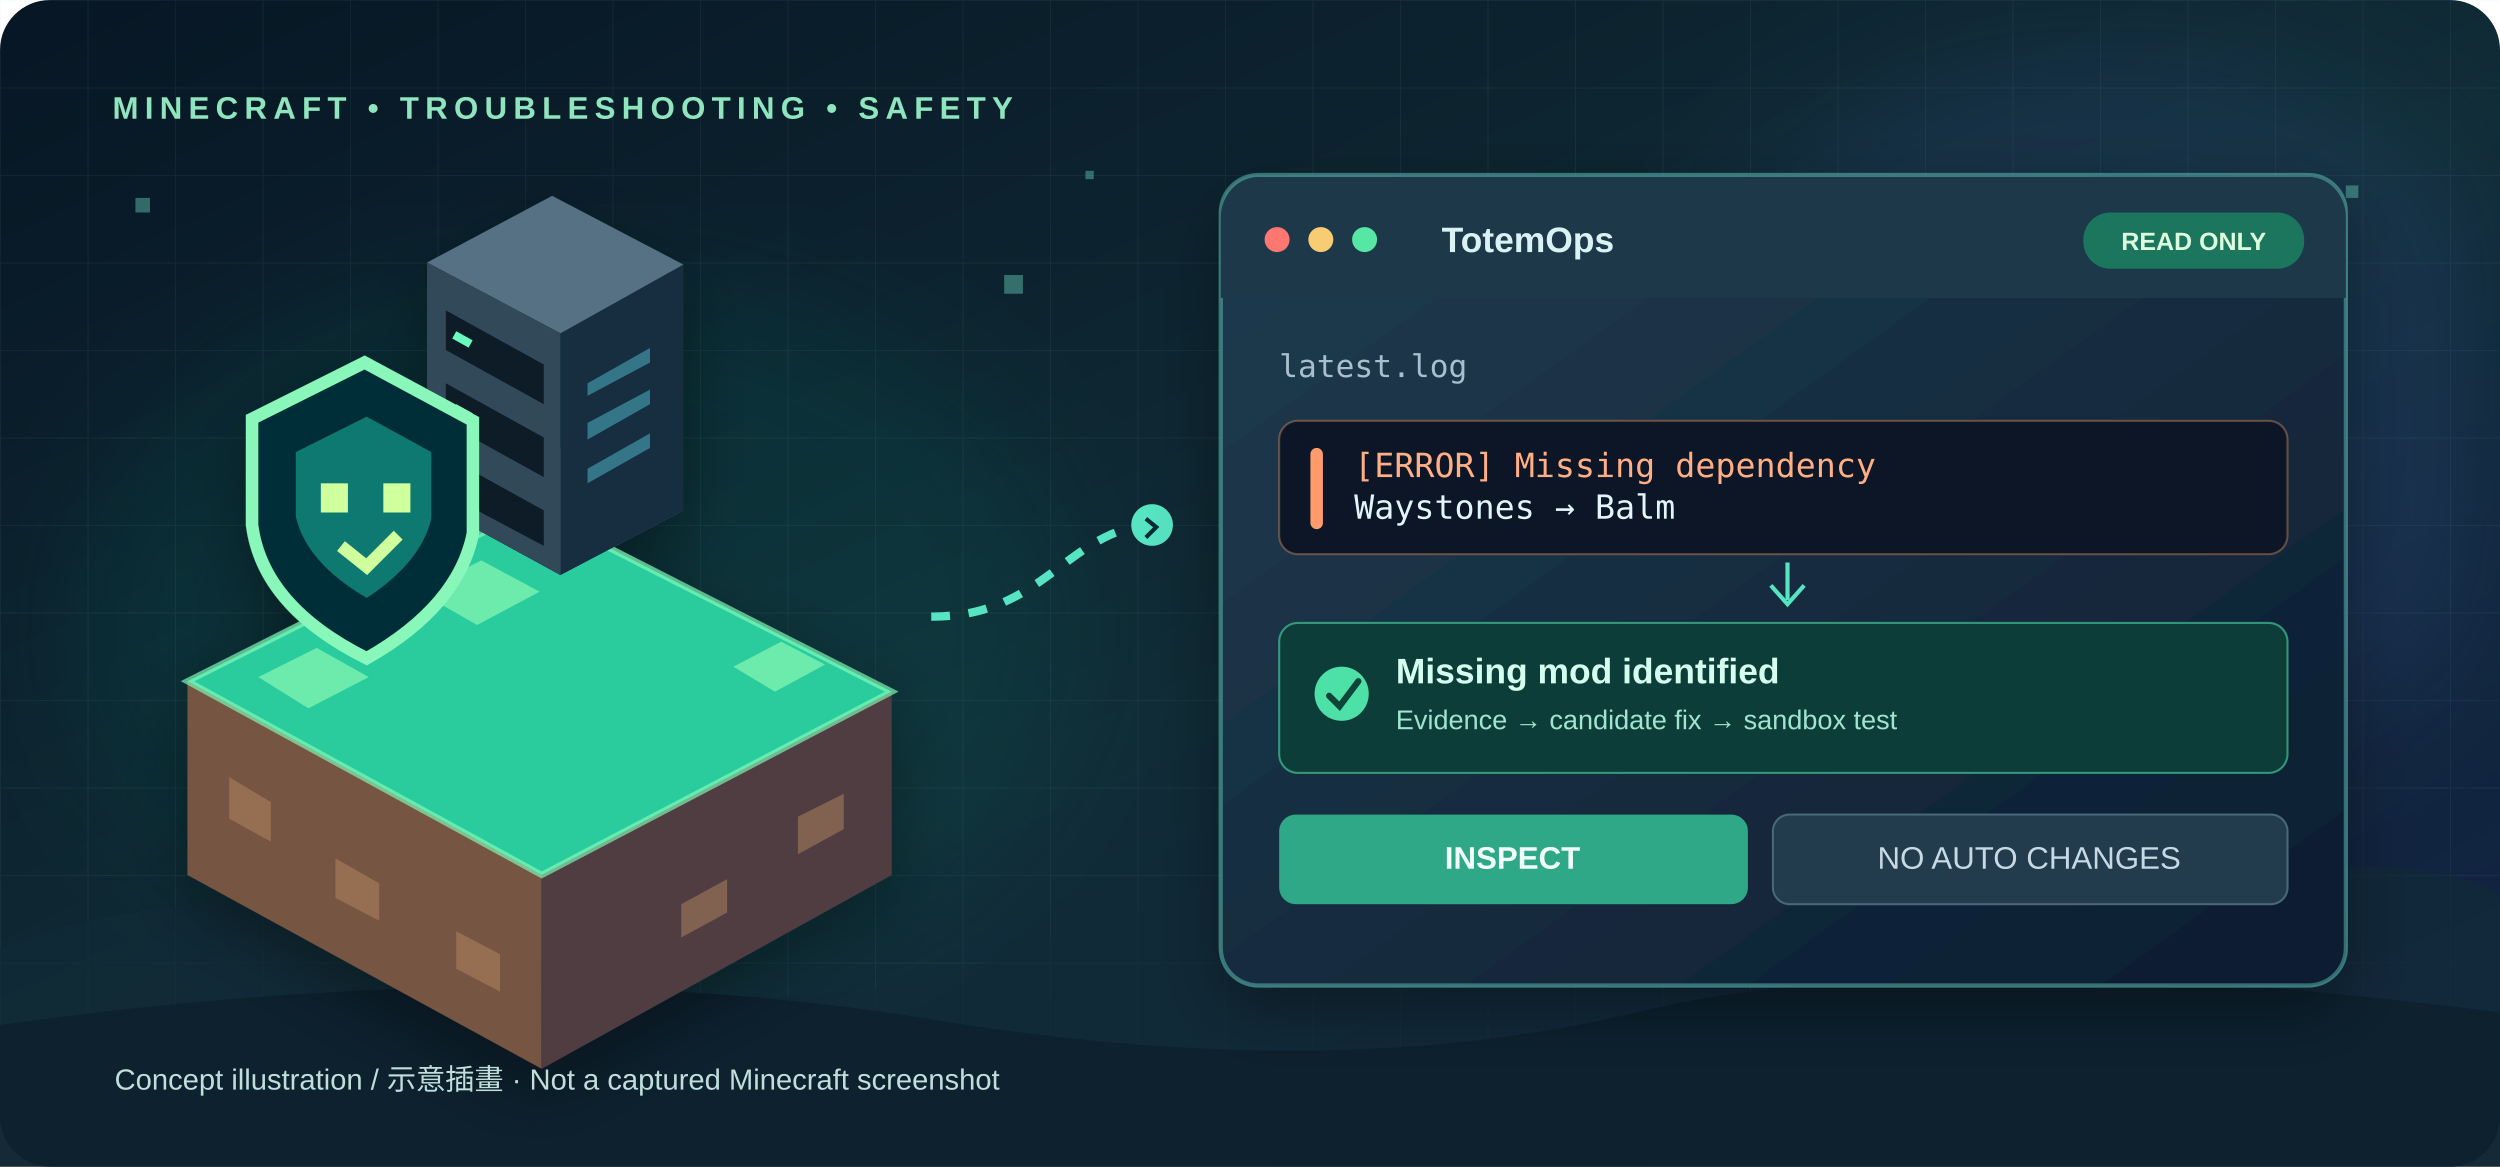
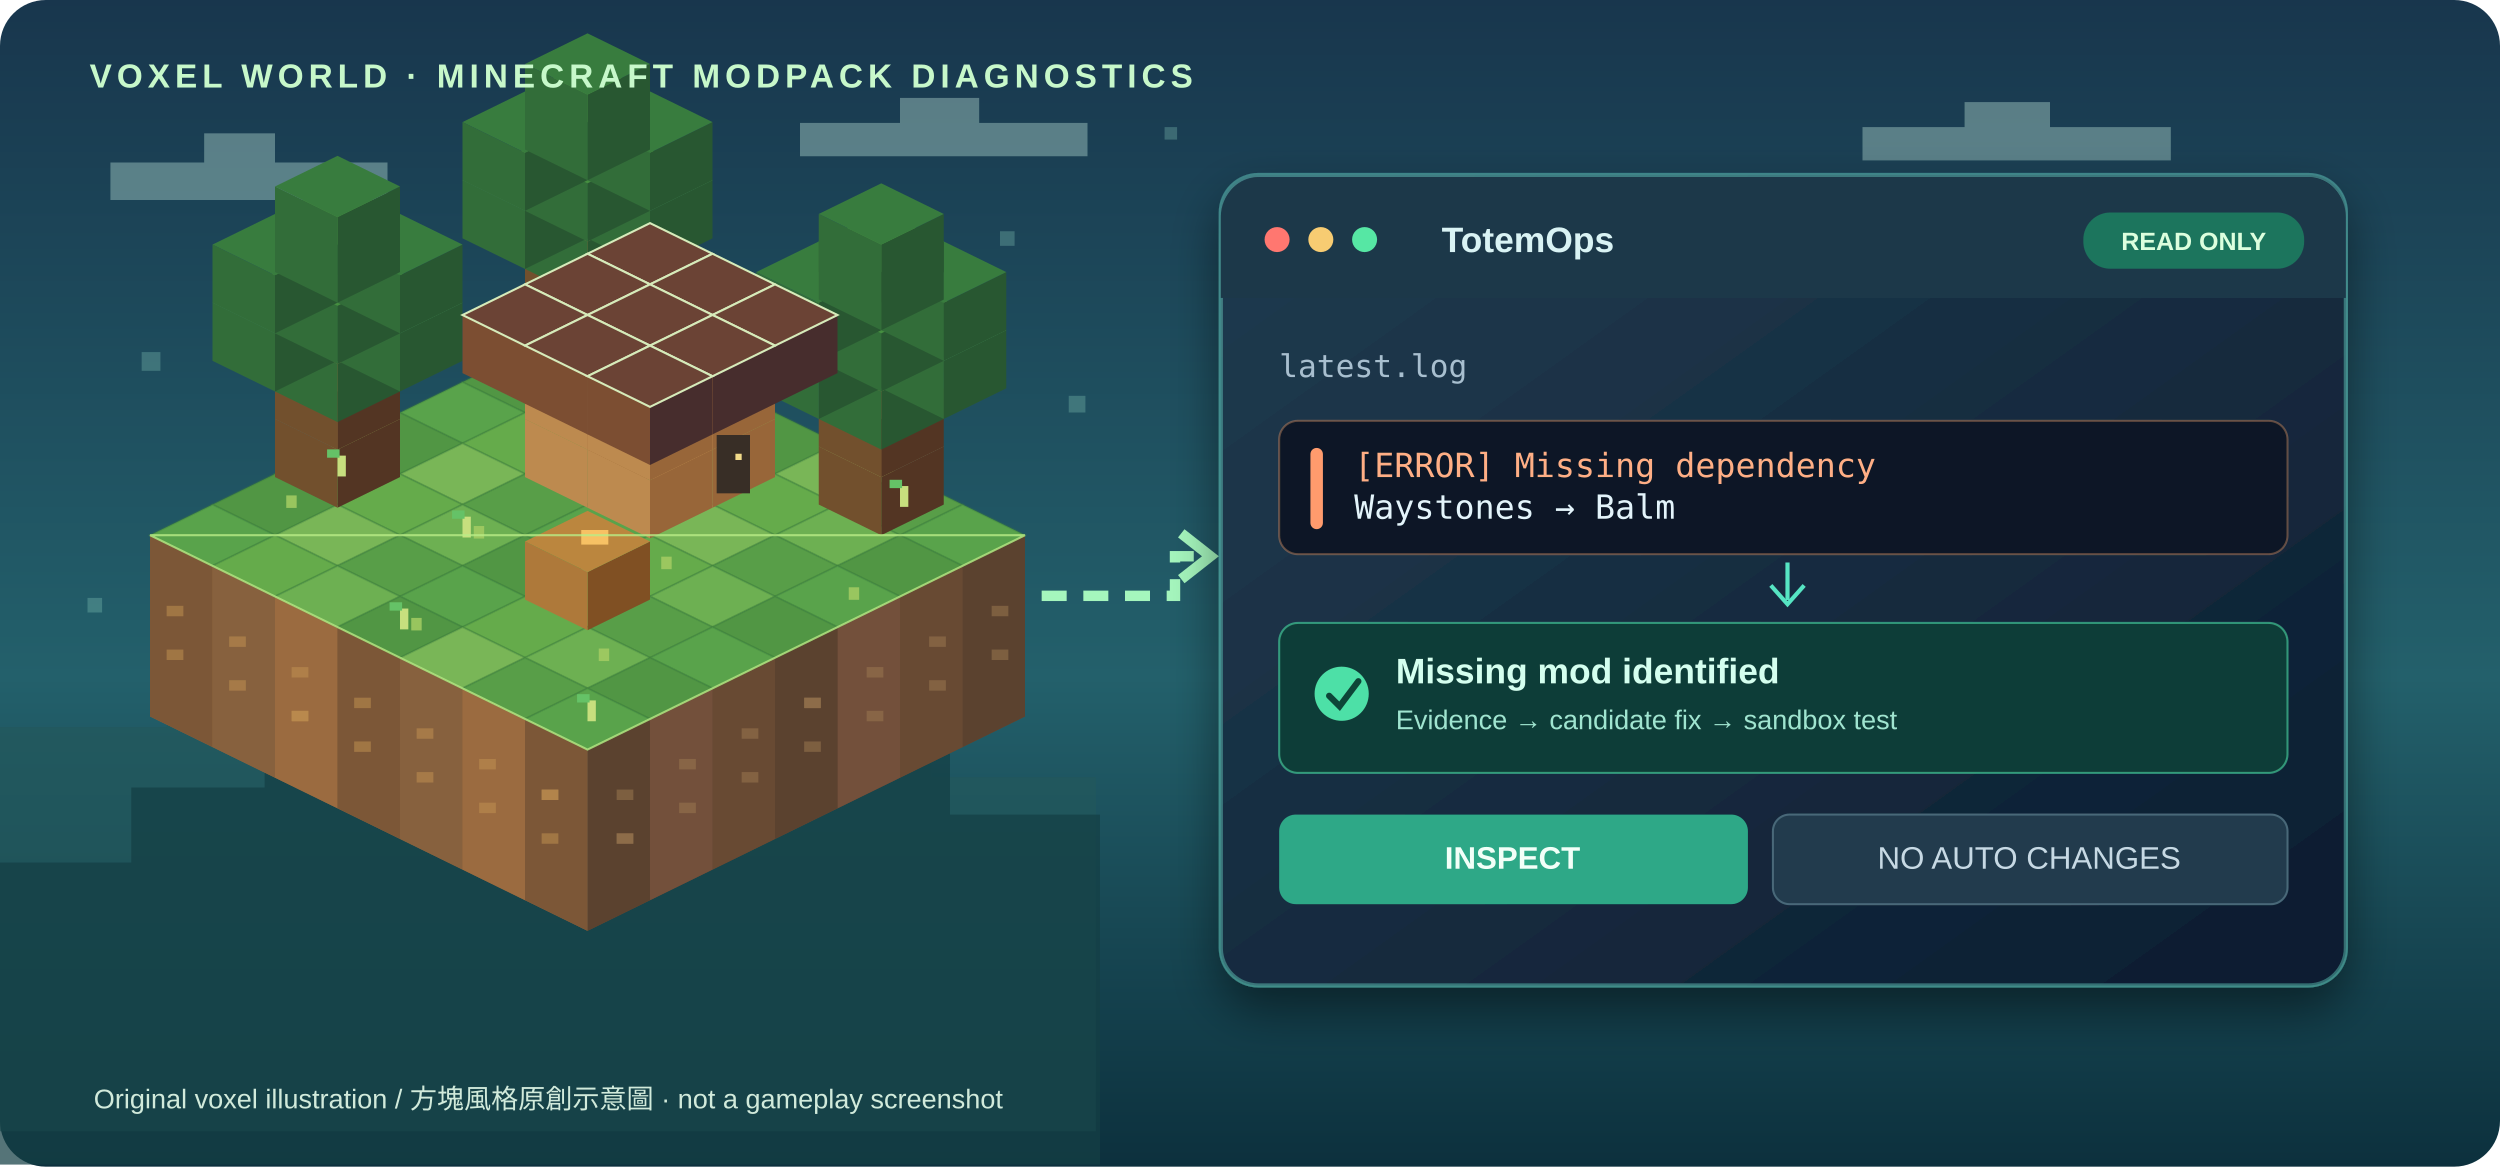
<svg xmlns="http://www.w3.org/2000/svg" viewBox="0 0 1200 560" role="img" aria-labelledby="title desc">
  <defs>
-     <linearGradient id="bg" x1="0" x2="1" y1="0" y2="1">
-       <stop stop-color="#071624" />
-       <stop offset=".54" stop-color="#102c36" />
-       <stop offset="1" stop-color="#122044" />
-     </linearGradient>
-     <linearGradient id="grass" x1="0" x2="1">
-       <stop stop-color="#5bed97" />
-       <stop offset="1" stop-color="#19bfa5" />
-     </linearGradient>
-     <linearGradient id="dirt" x1="0" x2="1">
-       <stop stop-color="#905940" />
-       <stop offset="1" stop-color="#52354e" />
+     <linearGradient id="sky" x1="0" y1="0" x2="0" y2="1">
+       <stop stop-color="#18364d" />
+       <stop offset=".58" stop-color="#23606b" />
+       <stop offset="1" stop-color="#0c303d" />
    </linearGradient>
    <linearGradient id="glass" x1="0" x2="1" y1="0" y2="1">
      <stop stop-color="#213c50" />
      <stop offset="1" stop-color="#0b1c30" />
    </linearGradient>
-     <pattern id="grid" width="42" height="42" patternUnits="userSpaceOnUse">
-       <path d="M42 0H0V42" stroke="#9ad5d6" stroke-opacity=".065" fill="none" />
-     </pattern>
-     <filter id="blur">
-       <feGaussianBlur stdDeviation="30" />
-     </filter>
    <filter id="shadow">
-       <feDropShadow dx="0" dy="12" stdDeviation="16" flood-color="#000" flood-opacity=".36" />
+       <feDropShadow dx="0" dy="11" stdDeviation="12" flood-color="#000" flood-opacity=".48" />
    </filter>
  </defs>
-   <rect width="1200" height="560" rx="24" fill="url(#bg)" />
-   <rect width="1200" height="560" fill="url(#grid)" />
-   <ellipse cx="275" cy="302" rx="240" ry="170" fill="#00d7a0" opacity=".075" filter="url(#blur)" />
-   <ellipse cx="1010" cy="195" rx="210" ry="180" fill="#6288ff" opacity=".095" filter="url(#blur)" />
-   <path d="M0 455q120-44 250 2t258-8 217 0 248 0 227-20v131H0z" fill="#122a37" opacity=".68" />
-   <path d="M0 492q250-35 445-3t340-3 415 0v74H0z" fill="#0c202d" opacity=".88" />
-   <g fill="#70e1c7" opacity=".4">
-     <rect x="65" y="95" width="7" height="7" />
-     <rect x="482" y="132" width="9" height="9" />
-     <rect x="521" y="82" width="4" height="4" />
-     <rect x="1126" y="89" width="6" height="6" />
-     <rect x="1060" y="466" width="6" height="6" />
+   <rect width="1200" height="560" rx="22" fill="url(#sky)" />
+   <path d="M0 349H80v-24h36v-34h32v-17h48v-32h37v40h38v29h60v-15h37v48h48v-19h31v48h79v170H0Z" fill="#22575a" opacity=".64" />
+   <path d="M0 414h63v-36h64v-21h61v37h79v-49h66v31h54v-24h69v39h72v168H0Z" fill="#143e44" opacity=".72" />
+   <g fill="#c9f2e2" opacity=".36">
+     <path d="M53 78h45v-14h34v14h54v18H53z" />
+     <path d="M384 59h48V47h38v12h52v16H384z" />
+     <path d="M894 61h49V49h41v12h58v16H894z" />
  </g>
-   <g filter="url(#shadow)">
-     <path d="M90 327l165-83 173 88-168 88z" fill="#2bcc9e" />
-     <path d="M90 327l170 93v93L90 420z" fill="#765443" />
-     <path d="M260 420l168-88v88l-168 93z" fill="#503d43" />
-     <path d="M90 327l165-83 173 88-168 88z" stroke="#85ffbc" stroke-opacity=".65" stroke-width="3" fill="none" />
-     <g opacity=".46" fill="#bb8d62">
-       <path d="M110 373l20 12v19l-20-11z" />
-       <path d="M161 412l21 12v18l-21-11z" />
-       <path d="M219 447l21 11v18l-21-11z" />
-       <path d="M327 434l22-12v16l-22 12z" />
-       <path d="M383 392l22-11v17l-22 12z" />
-     </g>
-     <path d="M124 325l28-14 25 14-29 15zM201 284l30-15 28 15-30 16zM352 320l23-12 21 11-24 13z" fill="#98ffb8" opacity=".6" />
-     <path d="M205 241l57-30 66 34-59 31z" fill="#425468" />
-     <path d="M205 241l64 35v-116l-64-34z" fill="#213c4c" />
-     <path d="M269 276l59-31V127l-59 33z" fill="#132d41" />
-     <path d="M205 126l60-32 63 33-59 33z" fill="#577184" />
-     <path d="M205 241l64 35V160l-64-34z" fill="#31485a" />
-     <g>
-       <path d="M214 149l47 26v19l-47-26zM214 184l47 26v19l-47-26zM214 219l47 26v17l-47-25z" fill="#081c28" />
-       <rect x="219" y="159" width="9" height="4" transform="rotate(29 219 159)" fill="#6afabd" />
-       <rect x="219" y="194" width="9" height="4" transform="rotate(29 219 194)" fill="#6afabd" />
-       <rect x="219" y="227" width="9" height="4" transform="rotate(29 219 227)" fill="#ffbf68" />
-       <path d="M282 184l30-17v7l-30 16zM282 203l30-16v7l-30 17zM282 225l30-17v7l-30 17z" fill="#58bcd0" opacity=".5" />
-     </g>
-     <path d="M121 201l54-27 52 28v54q-7 35-51 60-50-25-55-64z" fill="#052d38" stroke="#8af7ba" stroke-width="6" />
-     <path d="M142 217l34-17 31 17v32q-5 21-31 38-29-17-34-39z" fill="#0f796f" />
-     <path d="M154 232h13v14h-13zM184 232h13v14h-13z" fill="#d0ff9d" />
-     <path d="M166 264l10 8 13-13" stroke="#d0ff9d" stroke-width="6" fill="none" stroke-linecap="square" />
+   <rect x="396" y="113" width="54" height="54" fill="#f9d99b" opacity=".66" />
+   <rect x="405" y="122" width="36" height="36" fill="#ffe9b1" opacity=".85" />
+   <g fill="#96dcc9" opacity=".27">
+     <rect x="68" y="169" width="9" height="9" />
+     <rect x="480" y="111" width="7" height="7" />
+     <rect x="42" y="287" width="7" height="7" />
+     <rect x="559" y="61" width="6" height="6" />
+     <rect x="513" y="190" width="8" height="8" />
  </g>
-   <path d="M447 296c57 0 65-45 113-45" fill="none" stroke="#56e4c3" stroke-width="4" stroke-dasharray="9 9" />
-   <circle cx="553" cy="252" r="10" fill="#56e4c3" />
-   <path d="M550 249l5 4-5 5" fill="none" stroke="#082b35" stroke-width="2" />
+   <polygon points="492.0,256.9 282.0,359.8 282.0,446.8 492.0,343.9" fill="#604732" />
+   <polygon points="72.0,256.9 282.0,359.8 282.0,446.8 72.0,343.9" fill="#88613b" />
+   <polygon points="492.0,256.9 462.0,271.6 462.0,358.6 492.0,343.9" fill="#5b422f" />
+   <polygon points="72.0,256.9 102.0,271.6 102.0,358.6 72.0,343.9" fill="#7c5737" />
+   <polygon points="462.0,271.6 432.0,286.3 432.0,373.3 462.0,358.6" fill="#684a33" />
+   <polygon points="102.0,271.6 132.0,286.3 132.0,373.3 102.0,358.6" fill="#87613e" />
+   <polygon points="432.0,286.3 402.0,301.0 402.0,388.0 432.0,373.3" fill="#73503b" />
+   <polygon points="132.0,286.3 162.0,301.0 162.0,388.0 132.0,373.3" fill="#9b6b40" />
+   <polygon points="402.0,301.0 372.0,315.7 372.0,402.7 402.0,388.0" fill="#5b422f" />
+   <polygon points="162.0,301.0 192.0,315.7 192.0,402.7 162.0,388.0" fill="#7c5737" />
+   <polygon points="372.0,315.7 342.0,330.4 342.0,417.4 372.0,402.7" fill="#684a33" />
+   <polygon points="192.0,315.7 222.0,330.4 222.0,417.4 192.0,402.7" fill="#87613e" />
+   <polygon points="342.0,330.4 312.0,345.1 312.0,432.1 342.0,417.4" fill="#73503b" />
+   <polygon points="222.0,330.4 252.0,345.1 252.0,432.1 222.0,417.4" fill="#9b6b40" />
+   <polygon points="312.0,345.1 282.0,359.8 282.0,446.8 312.0,432.1" fill="#5b422f" />
+   <polygon points="252.0,345.1 282.0,359.8 282.0,446.8 252.0,432.1" fill="#7c5737" />
+   <rect x="386.0" y="334.9" width="8.0" height="5.0" fill="#9c7951" opacity=".52" />
+   <rect x="296.0" y="400.0" width="8.0" height="5.0" fill="#9c7951" opacity=".52" />
+   <rect x="326.0" y="364.3" width="8.0" height="5.0" fill="#9c7951" opacity=".52" />
+   <rect x="446.0" y="326.5" width="8.0" height="5.0" fill="#9c7951" opacity=".52" />
+   <rect x="476.0" y="290.8" width="8.0" height="5.0" fill="#9c7951" opacity=".52" />
+   <rect x="386.0" y="355.9" width="8.0" height="5.0" fill="#9c7951" opacity=".52" />
+   <rect x="416.0" y="320.2" width="8.0" height="5.0" fill="#9c7951" opacity=".52" />
+   <rect x="326.0" y="385.3" width="8.0" height="5.0" fill="#9c7951" opacity=".52" />
+   <rect x="356.0" y="349.6" width="8.0" height="5.0" fill="#9c7951" opacity=".52" />
+   <rect x="476.0" y="311.8" width="8.0" height="5.0" fill="#9c7951" opacity=".52" />
+   <rect x="296.0" y="379.0" width="8.0" height="5.0" fill="#9c7951" opacity=".52" />
+   <rect x="416.0" y="341.2" width="8.0" height="5.0" fill="#9c7951" opacity=".52" />
+   <rect x="446.0" y="305.5" width="8.0" height="5.0" fill="#9c7951" opacity=".52" />
+   <rect x="356.0" y="370.6" width="8.0" height="5.0" fill="#9c7951" opacity=".52" />
+   <rect x="386.0" y="334.9" width="8.0" height="5.0" fill="#9c7951" opacity=".52" />
+   <rect x="296.0" y="400.0" width="8.0" height="5.0" fill="#9c7951" opacity=".52" />
+   <rect x="260.0" y="379.0" width="8.0" height="5.0" fill="#c29251" opacity=".52" />
+   <rect x="140.0" y="341.2" width="8.0" height="5.0" fill="#c29251" opacity=".52" />
+   <rect x="110.0" y="305.5" width="8.0" height="5.0" fill="#c29251" opacity=".52" />
+   <rect x="200.0" y="370.6" width="8.0" height="5.0" fill="#c29251" opacity=".52" />
+   <rect x="170.0" y="334.9" width="8.0" height="5.0" fill="#c29251" opacity=".52" />
+   <rect x="260.0" y="400.0" width="8.0" height="5.0" fill="#c29251" opacity=".52" />
+   <rect x="230.0" y="364.3" width="8.0" height="5.0" fill="#c29251" opacity=".52" />
+   <rect x="110.0" y="326.5" width="8.0" height="5.0" fill="#c29251" opacity=".52" />
+   <rect x="80.0" y="290.8" width="8.0" height="5.0" fill="#c29251" opacity=".52" />
+   <rect x="170.0" y="355.9" width="8.0" height="5.0" fill="#c29251" opacity=".52" />
+   <rect x="140.0" y="320.2" width="8.0" height="5.0" fill="#c29251" opacity=".52" />
+   <rect x="230.0" y="385.3" width="8.0" height="5.0" fill="#c29251" opacity=".52" />
+   <rect x="200.0" y="349.6" width="8.0" height="5.0" fill="#c29251" opacity=".52" />
+   <rect x="80.0" y="311.8" width="8.0" height="5.0" fill="#c29251" opacity=".52" />
+   <rect x="260.0" y="379.0" width="8.0" height="5.0" fill="#c29251" opacity=".52" />
+   <rect x="140.0" y="341.2" width="8.0" height="5.0" fill="#c29251" opacity=".52" />
+   <polygon points="282.0,154.0 312.0,168.7 282.0,183.4 252.0,168.7" fill="#59a34b" stroke="#3b7e37" stroke-width="1" stroke-opacity=".3" />
+   <rect x="287.4" y="164.3" width="5.0" height="6.0" fill="#a4cc63" opacity=".86" />
+   <polygon points="252.0,168.7 282.0,183.4 252.0,198.1 222.0,183.4" fill="#519644" stroke="#3b7e37" stroke-width="1" stroke-opacity=".3" />
+   <polygon points="312.0,168.7 342.0,183.4 312.0,198.1 282.0,183.4" fill="#65ab4b" stroke="#3b7e37" stroke-width="1" stroke-opacity=".3" />
+   <polygon points="222.0,183.4 252.0,198.1 222.0,212.8 192.0,198.1" fill="#59a34b" stroke="#3b7e37" stroke-width="1" stroke-opacity=".3" />
+   <polygon points="282.0,183.4 312.0,198.1 282.0,212.8 252.0,198.1" fill="#79b657" stroke="#3b7e37" stroke-width="1" stroke-opacity=".3" />
+   <polygon points="342.0,183.4 372.0,198.1 342.0,212.8 312.0,198.1" fill="#6db052" stroke="#3b7e37" stroke-width="1" stroke-opacity=".3" />
+   <polygon points="192.0,198.1 222.0,212.8 192.0,227.5 162.0,212.8" fill="#519644" stroke="#3b7e37" stroke-width="1" stroke-opacity=".3" />
+   <polygon points="252.0,198.1 282.0,212.8 252.0,227.5 222.0,212.8" fill="#65ab4b" stroke="#3b7e37" stroke-width="1" stroke-opacity=".3" />
+   <rect x="257.4" y="208.4" width="5.0" height="6.0" fill="#a4cc63" opacity=".86" />
+   <polygon points="312.0,198.1 342.0,212.8 312.0,227.5 282.0,212.8" fill="#589e48" stroke="#3b7e37" stroke-width="1" stroke-opacity=".3" />
+   <polygon points="372.0,198.1 402.0,212.8 372.0,227.5 342.0,212.8" fill="#519644" stroke="#3b7e37" stroke-width="1" stroke-opacity=".3" />
+   <polygon points="162.0,212.8 192.0,227.5 162.0,242.2 132.0,227.5" fill="#59a34b" stroke="#3b7e37" stroke-width="1" stroke-opacity=".3" />
+   <polygon points="222.0,212.8 252.0,227.5 222.0,242.2 192.0,227.5" fill="#79b657" stroke="#3b7e37" stroke-width="1" stroke-opacity=".3" />
+   <polygon points="282.0,212.8 312.0,227.5 282.0,242.2 252.0,227.5" fill="#6db052" stroke="#3b7e37" stroke-width="1" stroke-opacity=".3" />
+   <polygon points="342.0,212.8 372.0,227.5 342.0,242.2 312.0,227.5" fill="#59a34b" stroke="#3b7e37" stroke-width="1" stroke-opacity=".3" />
+   <rect x="347.4" y="223.1" width="5.0" height="6.0" fill="#a4cc63" opacity=".86" />
+   <polygon points="402.0,212.8 432.0,227.5 402.0,242.2 372.0,227.5" fill="#79b657" stroke="#3b7e37" stroke-width="1" stroke-opacity=".3" />
+   <polygon points="132.0,227.5 162.0,242.2 132.0,256.9 102.0,242.2" fill="#519644" stroke="#3b7e37" stroke-width="1" stroke-opacity=".3" />
+   <rect x="137.4" y="237.8" width="5.0" height="6.0" fill="#a4cc63" opacity=".86" />
+   <polygon points="192.0,227.5 222.0,242.2 192.0,256.9 162.0,242.2" fill="#65ab4b" stroke="#3b7e37" stroke-width="1" stroke-opacity=".3" />
+   <polygon points="252.0,227.5 282.0,242.2 252.0,256.9 222.0,242.2" fill="#589e48" stroke="#3b7e37" stroke-width="1" stroke-opacity=".3" />
+   <polygon points="312.0,227.5 342.0,242.2 312.0,256.9 282.0,242.2" fill="#519644" stroke="#3b7e37" stroke-width="1" stroke-opacity=".3" />
+   <polygon points="372.0,227.5 402.0,242.2 372.0,256.9 342.0,242.2" fill="#65ab4b" stroke="#3b7e37" stroke-width="1" stroke-opacity=".3" />
+   <polygon points="432.0,227.5 462.0,242.2 432.0,256.9 402.0,242.2" fill="#589e48" stroke="#3b7e37" stroke-width="1" stroke-opacity=".3" />
+   <rect x="437.4" y="237.8" width="5.0" height="6.0" fill="#a4cc63" opacity=".86" />
+   <polygon points="102.0,242.2 132.0,256.9 102.0,271.6 72.0,256.9" fill="#59a34b" stroke="#3b7e37" stroke-width="1" stroke-opacity=".3" />
+   <polygon points="162.0,242.2 192.0,256.9 162.0,271.6 132.0,256.9" fill="#79b657" stroke="#3b7e37" stroke-width="1" stroke-opacity=".3" />
+   <polygon points="222.0,242.2 252.0,256.9 222.0,271.6 192.0,256.9" fill="#6db052" stroke="#3b7e37" stroke-width="1" stroke-opacity=".3" />
+   <rect x="227.4" y="252.5" width="5.0" height="6.0" fill="#a4cc63" opacity=".86" />
+   <polygon points="282.0,242.2 312.0,256.9 282.0,271.6 252.0,256.9" fill="#59a34b" stroke="#3b7e37" stroke-width="1" stroke-opacity=".3" />
+   <polygon points="342.0,242.2 372.0,256.9 342.0,271.6 312.0,256.9" fill="#79b657" stroke="#3b7e37" stroke-width="1" stroke-opacity=".3" />
+   <polygon points="402.0,242.2 432.0,256.9 402.0,271.6 372.0,256.9" fill="#6db052" stroke="#3b7e37" stroke-width="1" stroke-opacity=".3" />
+   <polygon points="462.0,242.2 492.0,256.9 462.0,271.6 432.0,256.9" fill="#59a34b" stroke="#3b7e37" stroke-width="1" stroke-opacity=".3" />
+   <polygon points="132.0,256.9 162.0,271.6 132.0,286.3 102.0,271.6" fill="#65ab4b" stroke="#3b7e37" stroke-width="1" stroke-opacity=".3" />
+   <polygon points="192.0,256.9 222.0,271.6 192.0,286.3 162.0,271.6" fill="#589e48" stroke="#3b7e37" stroke-width="1" stroke-opacity=".3" />
+   <polygon points="252.0,256.9 282.0,271.6 252.0,286.3 222.0,271.6" fill="#519644" stroke="#3b7e37" stroke-width="1" stroke-opacity=".3" />
+   <polygon points="312.0,256.9 342.0,271.6 312.0,286.3 282.0,271.6" fill="#65ab4b" stroke="#3b7e37" stroke-width="1" stroke-opacity=".3" />
+   <rect x="317.4" y="267.2" width="5.0" height="6.0" fill="#a4cc63" opacity=".86" />
+   <polygon points="372.0,256.9 402.0,271.6 372.0,286.3 342.0,271.6" fill="#589e48" stroke="#3b7e37" stroke-width="1" stroke-opacity=".3" />
+   <polygon points="432.0,256.9 462.0,271.6 432.0,286.3 402.0,271.6" fill="#519644" stroke="#3b7e37" stroke-width="1" stroke-opacity=".3" />
+   <polygon points="162.0,271.6 192.0,286.3 162.0,301.0 132.0,286.3" fill="#6db052" stroke="#3b7e37" stroke-width="1" stroke-opacity=".3" />
+   <polygon points="222.0,271.6 252.0,286.3 222.0,301.0 192.0,286.3" fill="#59a34b" stroke="#3b7e37" stroke-width="1" stroke-opacity=".3" />
+   <polygon points="282.0,271.6 312.0,286.3 282.0,301.0 252.0,286.3" fill="#79b657" stroke="#3b7e37" stroke-width="1" stroke-opacity=".3" />
+   <polygon points="342.0,271.6 372.0,286.3 342.0,301.0 312.0,286.3" fill="#6db052" stroke="#3b7e37" stroke-width="1" stroke-opacity=".3" />
+   <polygon points="402.0,271.6 432.0,286.3 402.0,301.0 372.0,286.3" fill="#59a34b" stroke="#3b7e37" stroke-width="1" stroke-opacity=".3" />
+   <rect x="407.4" y="281.9" width="5.0" height="6.0" fill="#a4cc63" opacity=".86" />
+   <polygon points="192.0,286.3 222.0,301.0 192.0,315.7 162.0,301.0" fill="#519644" stroke="#3b7e37" stroke-width="1" stroke-opacity=".3" />
+   <rect x="197.4" y="296.6" width="5.0" height="6.0" fill="#a4cc63" opacity=".86" />
+   <polygon points="252.0,286.3 282.0,301.0 252.0,315.7 222.0,301.0" fill="#65ab4b" stroke="#3b7e37" stroke-width="1" stroke-opacity=".3" />
+   <polygon points="312.0,286.3 342.0,301.0 312.0,315.7 282.0,301.0" fill="#589e48" stroke="#3b7e37" stroke-width="1" stroke-opacity=".3" />
+   <polygon points="372.0,286.3 402.0,301.0 372.0,315.7 342.0,301.0" fill="#519644" stroke="#3b7e37" stroke-width="1" stroke-opacity=".3" />
+   <polygon points="222.0,301.0 252.0,315.7 222.0,330.4 192.0,315.7" fill="#79b657" stroke="#3b7e37" stroke-width="1" stroke-opacity=".3" />
+   <polygon points="282.0,301.0 312.0,315.7 282.0,330.4 252.0,315.7" fill="#6db052" stroke="#3b7e37" stroke-width="1" stroke-opacity=".3" />
+   <rect x="287.4" y="311.3" width="5.0" height="6.0" fill="#a4cc63" opacity=".86" />
+   <polygon points="342.0,301.0 372.0,315.7 342.0,330.4 312.0,315.7" fill="#59a34b" stroke="#3b7e37" stroke-width="1" stroke-opacity=".3" />
+   <polygon points="252.0,315.7 282.0,330.4 252.0,345.1 222.0,330.4" fill="#589e48" stroke="#3b7e37" stroke-width="1" stroke-opacity=".3" />
+   <polygon points="312.0,315.7 342.0,330.4 312.0,345.1 282.0,330.4" fill="#519644" stroke="#3b7e37" stroke-width="1" stroke-opacity=".3" />
+   <polygon points="282.0,330.4 312.0,345.1 282.0,359.8 252.0,345.1" fill="#59a34b" stroke="#3b7e37" stroke-width="1" stroke-opacity=".3" />
+   <polygon points="312.0,142.3 282.0,157.0 282.0,184.9 312.0,170.2" fill="#533523" />
+   <polygon points="252.0,142.3 282.0,157.0 282.0,184.9 252.0,170.2" fill="#72502d" />
+   <polygon points="282.0,127.6 312.0,142.3 282.0,157.0 252.0,142.3" fill="#8b6439" />
+   <polygon points="312.0,114.4 282.0,129.1 282.0,157.0 312.0,142.3" fill="#533523" />
+   <polygon points="252.0,114.4 282.0,129.1 282.0,157.0 252.0,142.3" fill="#72502d" />
+   <polygon points="282.0,99.7 312.0,114.4 282.0,129.1 252.0,114.4" fill="#8b6439" />
+   <polygon points="312.0,101.2 282.0,115.9 282.0,143.8 312.0,129.1" fill="#285731" />
+   <polygon points="252.0,101.2 282.0,115.9 282.0,143.8 252.0,129.1" fill="#326d39" />
+   <polygon points="282.0,86.5 312.0,101.2 282.0,115.9 252.0,101.2" fill="#387c3e" />
+   <polygon points="342.0,86.5 312.0,101.2 312.0,129.1 342.0,114.4" fill="#285731" />
+   <polygon points="282.0,86.5 312.0,101.2 312.0,129.1 282.0,114.4" fill="#326d39" />
+   <polygon points="312.0,71.8 342.0,86.5 312.0,101.2 282.0,86.5" fill="#458e40" />
+   <polygon points="282.0,86.5 252.0,101.2 252.0,129.1 282.0,114.4" fill="#285731" />
+   <polygon points="222.0,86.5 252.0,101.2 252.0,129.1 222.0,114.4" fill="#326d39" />
+   <polygon points="252.0,71.8 282.0,86.5 252.0,101.2 222.0,86.5" fill="#458e40" />
+   <polygon points="312.0,71.8 282.0,86.5 282.0,114.4 312.0,99.7" fill="#285731" />
+   <polygon points="252.0,71.8 282.0,86.5 282.0,114.4 252.0,99.7" fill="#326d39" />
+   <polygon points="282.0,57.1 312.0,71.8 282.0,86.5 252.0,71.8" fill="#387c3e" />
+   <polygon points="312.0,73.3 282.0,88.0 282.0,115.9 312.0,101.2" fill="#285731" />
+   <polygon points="252.0,73.3 282.0,88.0 282.0,115.9 252.0,101.2" fill="#326d39" />
+   <polygon points="282.0,58.6 312.0,73.3 282.0,88.0 252.0,73.3" fill="#458e40" />
+   <polygon points="342.0,58.6 312.0,73.3 312.0,101.2 342.0,86.5" fill="#285731" />
+   <polygon points="282.0,58.6 312.0,73.3 312.0,101.2 282.0,86.5" fill="#326d39" />
+   <polygon points="312.0,43.9 342.0,58.6 312.0,73.3 282.0,58.6" fill="#387c3e" />
+   <polygon points="282.0,58.6 252.0,73.3 252.0,101.2 282.0,86.5" fill="#285731" />
+   <polygon points="222.0,58.6 252.0,73.3 252.0,101.2 222.0,86.5" fill="#326d39" />
+   <polygon points="252.0,43.9 282.0,58.6 252.0,73.3 222.0,58.6" fill="#387c3e" />
+   <polygon points="312.0,43.9 282.0,58.6 282.0,86.5 312.0,71.8" fill="#285731" />
+   <polygon points="252.0,43.9 282.0,58.6 282.0,86.5 252.0,71.8" fill="#326d39" />
+   <polygon points="282.0,29.2 312.0,43.9 282.0,58.6 252.0,43.9" fill="#458e40" />
+   <polygon points="312.0,30.7 282.0,45.4 282.0,73.3 312.0,58.6" fill="#285731" />
+   <polygon points="252.0,30.7 282.0,45.4 282.0,73.3 252.0,58.6" fill="#326d39" />
+   <polygon points="282.0,16.0 312.0,30.7 282.0,45.4 252.0,30.7" fill="#387c3e" />
+   <polygon points="192.0,201.1 162.0,215.8 162.0,243.7 192.0,229.0" fill="#533523" />
+   <polygon points="132.0,201.1 162.0,215.8 162.0,243.7 132.0,229.0" fill="#72502d" />
+   <polygon points="162.0,186.4 192.0,201.1 162.0,215.8 132.0,201.1" fill="#8b6439" />
+   <polygon points="192.0,173.2 162.0,187.9 162.0,215.8 192.0,201.1" fill="#533523" />
+   <polygon points="132.0,173.2 162.0,187.9 162.0,215.8 132.0,201.1" fill="#72502d" />
+   <polygon points="162.0,158.5 192.0,173.2 162.0,187.9 132.0,173.2" fill="#8b6439" />
+   <polygon points="192.0,160.0 162.0,174.7 162.0,202.6 192.0,187.9" fill="#285731" />
+   <polygon points="132.0,160.0 162.0,174.7 162.0,202.6 132.0,187.9" fill="#326d39" />
+   <polygon points="162.0,145.3 192.0,160.0 162.0,174.7 132.0,160.0" fill="#387c3e" />
+   <polygon points="222.0,145.3 192.0,160.0 192.0,187.9 222.0,173.2" fill="#285731" />
+   <polygon points="162.0,145.3 192.0,160.0 192.0,187.9 162.0,173.2" fill="#326d39" />
+   <polygon points="192.0,130.6 222.0,145.3 192.0,160.0 162.0,145.3" fill="#458e40" />
+   <polygon points="162.0,145.3 132.0,160.0 132.0,187.9 162.0,173.2" fill="#285731" />
+   <polygon points="102.0,145.3 132.0,160.0 132.0,187.9 102.0,173.2" fill="#326d39" />
+   <polygon points="132.0,130.6 162.0,145.3 132.0,160.0 102.0,145.3" fill="#458e40" />
+   <polygon points="192.0,130.6 162.0,145.3 162.0,173.2 192.0,158.5" fill="#285731" />
+   <polygon points="132.0,130.6 162.0,145.3 162.0,173.2 132.0,158.5" fill="#326d39" />
+   <polygon points="162.0,115.9 192.0,130.6 162.0,145.3 132.0,130.6" fill="#387c3e" />
+   <polygon points="192.0,132.1 162.0,146.8 162.0,174.7 192.0,160.0" fill="#285731" />
+   <polygon points="132.0,132.1 162.0,146.8 162.0,174.7 132.0,160.0" fill="#326d39" />
+   <polygon points="162.0,117.4 192.0,132.1 162.0,146.8 132.0,132.1" fill="#458e40" />
+   <polygon points="222.0,117.4 192.0,132.1 192.0,160.0 222.0,145.3" fill="#285731" />
+   <polygon points="162.0,117.4 192.0,132.1 192.0,160.0 162.0,145.3" fill="#326d39" />
+   <polygon points="192.0,102.7 222.0,117.4 192.0,132.1 162.0,117.4" fill="#387c3e" />
+   <polygon points="162.0,117.4 132.0,132.1 132.0,160.0 162.0,145.3" fill="#285731" />
+   <polygon points="102.0,117.4 132.0,132.1 132.0,160.0 102.0,145.3" fill="#326d39" />
+   <polygon points="132.0,102.7 162.0,117.4 132.0,132.1 102.0,117.4" fill="#387c3e" />
+   <polygon points="192.0,102.7 162.0,117.4 162.0,145.3 192.0,130.6" fill="#285731" />
+   <polygon points="132.0,102.7 162.0,117.4 162.0,145.3 132.0,130.6" fill="#326d39" />
+   <polygon points="162.0,88.0 192.0,102.7 162.0,117.4 132.0,102.7" fill="#458e40" />
+   <polygon points="192.0,89.5 162.0,104.2 162.0,132.1 192.0,117.4" fill="#285731" />
+   <polygon points="132.0,89.5 162.0,104.2 162.0,132.1 132.0,117.4" fill="#326d39" />
+   <polygon points="162.0,74.8 192.0,89.5 162.0,104.2 132.0,89.5" fill="#387c3e" />
+   <polygon points="453.0,214.3 423.0,229.0 423.0,256.9 453.0,242.2" fill="#533523" />
+   <polygon points="393.0,214.3 423.0,229.0 423.0,256.9 393.0,242.2" fill="#72502d" />
+   <polygon points="423.0,199.6 453.0,214.3 423.0,229.0 393.0,214.3" fill="#8b6439" />
+   <polygon points="453.0,186.4 423.0,201.1 423.0,229.0 453.0,214.3" fill="#533523" />
+   <polygon points="393.0,186.4 423.0,201.1 423.0,229.0 393.0,214.3" fill="#72502d" />
+   <polygon points="423.0,171.7 453.0,186.4 423.0,201.1 393.0,186.4" fill="#8b6439" />
+   <polygon points="453.0,173.2 423.0,187.9 423.0,215.8 453.0,201.1" fill="#285731" />
+   <polygon points="393.0,173.2 423.0,187.9 423.0,215.8 393.0,201.1" fill="#326d39" />
+   <polygon points="423.0,158.5 453.0,173.2 423.0,187.9 393.0,173.2" fill="#387c3e" />
+   <polygon points="483.0,158.5 453.0,173.2 453.0,201.1 483.0,186.4" fill="#285731" />
+   <polygon points="423.0,158.5 453.0,173.2 453.0,201.1 423.0,186.4" fill="#326d39" />
+   <polygon points="453.0,143.8 483.0,158.5 453.0,173.2 423.0,158.5" fill="#458e40" />
+   <polygon points="423.0,158.5 393.0,173.2 393.0,201.1 423.0,186.4" fill="#285731" />
+   <polygon points="363.0,158.5 393.0,173.2 393.0,201.1 363.0,186.4" fill="#326d39" />
+   <polygon points="393.0,143.8 423.0,158.5 393.0,173.2 363.0,158.5" fill="#458e40" />
+   <polygon points="453.0,143.8 423.0,158.5 423.0,186.4 453.0,171.7" fill="#285731" />
+   <polygon points="393.0,143.8 423.0,158.5 423.0,186.4 393.0,171.7" fill="#326d39" />
+   <polygon points="423.0,129.1 453.0,143.8 423.0,158.5 393.0,143.8" fill="#387c3e" />
+   <polygon points="453.0,145.3 423.0,160.0 423.0,187.9 453.0,173.2" fill="#285731" />
+   <polygon points="393.0,145.3 423.0,160.0 423.0,187.9 393.0,173.2" fill="#326d39" />
+   <polygon points="423.0,130.6 453.0,145.3 423.0,160.0 393.0,145.3" fill="#458e40" />
+   <polygon points="483.0,130.6 453.0,145.3 453.0,173.2 483.0,158.5" fill="#285731" />
+   <polygon points="423.0,130.6 453.0,145.3 453.0,173.2 423.0,158.5" fill="#326d39" />
+   <polygon points="453.0,115.9 483.0,130.6 453.0,145.3 423.0,130.6" fill="#387c3e" />
+   <polygon points="423.0,130.6 393.0,145.3 393.0,173.2 423.0,158.5" fill="#285731" />
+   <polygon points="363.0,130.6 393.0,145.3 393.0,173.2 363.0,158.5" fill="#326d39" />
+   <polygon points="393.0,115.9 423.0,130.6 393.0,145.3 363.0,130.6" fill="#387c3e" />
+   <polygon points="453.0,115.9 423.0,130.6 423.0,158.5 453.0,143.8" fill="#285731" />
+   <polygon points="393.0,115.9 423.0,130.6 423.0,158.5 393.0,143.8" fill="#326d39" />
+   <polygon points="423.0,101.2 453.0,115.9 423.0,130.6 393.0,115.9" fill="#458e40" />
+   <polygon points="453.0,102.7 423.0,117.4 423.0,145.3 453.0,130.6" fill="#285731" />
+   <polygon points="393.0,102.7 423.0,117.4 423.0,145.3 393.0,130.6" fill="#326d39" />
+   <polygon points="423.0,88.0 453.0,102.7 423.0,117.4 393.0,102.7" fill="#387c3e" />
+   <polygon points="342.0,186.4 312.0,201.1 312.0,229.0 342.0,214.3" fill="#986639" />
+   <polygon points="282.0,186.4 312.0,201.1 312.0,229.0 282.0,214.3" fill="#bd8a4f" />
+   <polygon points="312.0,171.7 342.0,186.4 312.0,201.1 282.0,186.4" fill="#b58345" />
+   <polygon points="342.0,158.5 312.0,173.2 312.0,201.1 342.0,186.4" fill="#986639" />
+   <polygon points="282.0,158.5 312.0,173.2 312.0,201.1 282.0,186.4" fill="#bd8a4f" />
+   <polygon points="312.0,143.8 342.0,158.5 312.0,173.2 282.0,158.5" fill="#b58345" />
+   <polygon points="312.0,201.1 282.0,215.8 282.0,243.7 312.0,229.0" fill="#986639" />
+   <polygon points="252.0,201.1 282.0,215.8 282.0,243.7 252.0,229.0" fill="#bd8a4f" />
+   <polygon points="282.0,186.4 312.0,201.1 282.0,215.8 252.0,201.1" fill="#b58345" />
+   <polygon points="312.0,173.2 282.0,187.9 282.0,215.8 312.0,201.1" fill="#986639" />
+   <polygon points="252.0,173.2 282.0,187.9 282.0,215.8 252.0,201.1" fill="#bd8a4f" />
+   <polygon points="282.0,158.5 312.0,173.2 282.0,187.9 252.0,173.2" fill="#b58345" />
+   <polygon points="372.0,201.1 342.0,215.8 342.0,243.7 372.0,229.0" fill="#986639" />
+   <polygon points="312.0,201.1 342.0,215.8 342.0,243.7 312.0,229.0" fill="#bd8a4f" />
+   <polygon points="342.0,186.4 372.0,201.1 342.0,215.8 312.0,201.1" fill="#b58345" />
+   <polygon points="372.0,173.2 342.0,187.9 342.0,215.8 372.0,201.1" fill="#986639" />
+   <polygon points="312.0,173.2 342.0,187.9 342.0,215.8 312.0,201.1" fill="#bd8a4f" />
+   <polygon points="342.0,158.5 372.0,173.2 342.0,187.9 312.0,173.2" fill="#b58345" />
+   <polygon points="342.0,215.8 312.0,230.5 312.0,258.4 342.0,243.7" fill="#986639" />
+   <polygon points="282.0,215.8 312.0,230.5 312.0,258.4 282.0,243.7" fill="#bd8a4f" />
+   <polygon points="312.0,201.1 342.0,215.8 312.0,230.5 282.0,215.8" fill="#b58345" />
+   <polygon points="342.0,187.9 312.0,202.6 312.0,230.5 342.0,215.8" fill="#986639" />
+   <polygon points="282.0,187.9 312.0,202.6 312.0,230.5 282.0,215.8" fill="#bd8a4f" />
+   <polygon points="312.0,173.2 342.0,187.9 312.0,202.6 282.0,187.9" fill="#b58345" />
+   <polygon points="342.0,121.8 312.0,136.5 312.0,164.4 342.0,149.7" fill="#472d2d" />
+   <polygon points="282.0,121.8 312.0,136.5 312.0,164.4 282.0,149.7" fill="#7c4e32" />
+   <polygon points="312.0,107.1 342.0,121.8 312.0,136.5 282.0,121.8" fill="#6b4335" stroke="#d6ebba" stroke-width="1" />
+   <polygon points="312.0,136.5 282.0,151.2 282.0,179.1 312.0,164.4" fill="#472d2d" />
+   <polygon points="252.0,136.5 282.0,151.2 282.0,179.1 252.0,164.4" fill="#7c4e32" />
+   <polygon points="282.0,121.8 312.0,136.5 282.0,151.2 252.0,136.5" fill="#6b4335" stroke="#d6ebba" stroke-width="1" />
+   <polygon points="282.0,151.2 252.0,165.9 252.0,193.8 282.0,179.1" fill="#472d2d" />
+   <polygon points="222.0,151.2 252.0,165.9 252.0,193.8 222.0,179.1" fill="#7c4e32" />
+   <polygon points="252.0,136.5 282.0,151.2 252.0,165.9 222.0,151.2" fill="#6b4335" stroke="#d6ebba" stroke-width="1" />
+   <polygon points="372.0,136.5 342.0,151.2 342.0,179.1 372.0,164.4" fill="#472d2d" />
+   <polygon points="312.0,136.5 342.0,151.2 342.0,179.1 312.0,164.4" fill="#7c4e32" />
+   <polygon points="342.0,121.8 372.0,136.5 342.0,151.2 312.0,136.5" fill="#6b4335" stroke="#d6ebba" stroke-width="1" />
+   <polygon points="342.0,151.2 312.0,165.9 312.0,193.8 342.0,179.1" fill="#472d2d" />
+   <polygon points="282.0,151.2 312.0,165.9 312.0,193.8 282.0,179.1" fill="#7c4e32" />
+   <polygon points="312.0,136.5 342.0,151.2 312.0,165.9 282.0,151.2" fill="#6b4335" stroke="#d6ebba" stroke-width="1" />
+   <polygon points="312.0,165.9 282.0,180.6 282.0,208.5 312.0,193.8" fill="#472d2d" />
+   <polygon points="252.0,165.9 282.0,180.6 282.0,208.5 252.0,193.8" fill="#7c4e32" />
+   <polygon points="282.0,151.2 312.0,165.9 282.0,180.6 252.0,165.9" fill="#6b4335" stroke="#d6ebba" stroke-width="1" />
+   <polygon points="402.0,151.2 372.0,165.9 372.0,193.8 402.0,179.1" fill="#472d2d" />
+   <polygon points="342.0,151.2 372.0,165.9 372.0,193.8 342.0,179.1" fill="#7c4e32" />
+   <polygon points="372.0,136.5 402.0,151.2 372.0,165.9 342.0,151.2" fill="#6b4335" stroke="#d6ebba" stroke-width="1" />
+   <polygon points="372.0,165.9 342.0,180.6 342.0,208.5 372.0,193.8" fill="#472d2d" />
+   <polygon points="312.0,165.9 342.0,180.6 342.0,208.5 312.0,193.8" fill="#7c4e32" />
+   <polygon points="342.0,151.2 372.0,165.9 342.0,180.6 312.0,165.9" fill="#6b4335" stroke="#d6ebba" stroke-width="1" />
+   <polygon points="342.0,180.6 312.0,195.3 312.0,223.2 342.0,208.5" fill="#472d2d" />
+   <polygon points="282.0,180.6 312.0,195.3 312.0,223.2 282.0,208.5" fill="#7c4e32" />
+   <polygon points="312.0,165.9 342.0,180.6 312.0,195.3 282.0,180.6" fill="#6b4335" stroke="#d6ebba" stroke-width="1" />
+   <rect x="344.0" y="208.8" width="16.0" height="28.0" fill="#382e26" />
+   <rect x="353.0" y="217.8" width="3.0" height="3.0" fill="#f2db8a" />
+   <polygon points="312.0,259.9 282.0,274.6 282.0,302.5 312.0,287.8" fill="#805023" />
+   <polygon points="252.0,259.9 282.0,274.6 282.0,302.5 252.0,287.8" fill="#ae793a" />
+   <polygon points="282.0,245.2 312.0,259.9 282.0,274.6 252.0,259.9" fill="#bb863e" />
+   <rect x="279.0" y="254.4" width="13.0" height="7.0" fill="#f7c164" />
+   <rect x="222.0" y="248.0" width="4.0" height="10.0" fill="#c7df7e" />
+   <rect x="217.0" y="245.0" width="6.0" height="4.0" fill="#65c267" />
+   <rect x="282.0" y="336.2" width="4.0" height="10.0" fill="#c7df7e" />
+   <rect x="277.0" y="333.2" width="6.0" height="4.0" fill="#65c267" />
+   <rect x="432.0" y="233.3" width="4.0" height="10.0" fill="#c7df7e" />
+   <rect x="427.0" y="230.3" width="6.0" height="4.0" fill="#65c267" />
+   <rect x="162.0" y="218.7" width="4.0" height="10.0" fill="#c7df7e" />
+   <rect x="157.0" y="215.7" width="6.0" height="4.0" fill="#65c267" />
+   <rect x="192.0" y="292.1" width="4.0" height="10.0" fill="#c7df7e" />
+   <rect x="187.0" y="289.1" width="6.0" height="4.0" fill="#65c267" />
+   <polygon points="72.0,256.9 282.0,359.8 492.0,256.9" fill="none" stroke="#b9ec86" stroke-width="1" stroke-opacity=".8" />
+   <path d="M500 286h64v-19h16" fill="none" stroke="#a5f6bd" stroke-width="5" stroke-dasharray="12 8" />
+   <path d="M567 256l14 11-14 11" fill="none" stroke="#a5f6bd" stroke-width="5" />
  <g filter="url(#shadow)">
    <rect x="586" y="84" width="540" height="389" rx="18" fill="url(#glass)" stroke="#6bdccb" stroke-opacity=".42" stroke-width="2" />
    <path d="M605 85h502a19 19 0 0 1 19 19v39H586v-39a19 19 0 0 1 19-19z" fill="#1d394a" />
    <circle cx="613" cy="115" r="6" fill="#ff776f" />
    <circle cx="634" cy="115" r="6" fill="#f7cc72" />
    <circle cx="655" cy="115" r="6" fill="#56e7a4" />
    <text x="692" y="121" font-family="system-ui,Arial,sans-serif" font-size="17" fill="#d9f3f4" font-weight="700">TotemOps</text>
    <rect x="1000" y="102" width="106" height="27" rx="13" fill="#1c745d" />
    <text x="1053" y="120" font-family="system-ui,Arial,sans-serif" font-size="12" font-weight="700" fill="#dcffde" text-anchor="middle">READ ONLY</text>
    <text x="614" y="181" font-family="ui-monospace,Consolas,monospace" font-size="15" fill="#a8bfcf">latest.log</text>
    <rect x="614" y="202" width="484" height="64" rx="9" fill="#091725" stroke="#e79564" stroke-opacity=".4" />
    <rect x="629" y="215" width="6" height="39" rx="3" fill="#ff9b6d" />
    <text x="650" y="229" font-family="ui-monospace,Consolas,monospace" font-size="16" fill="#ffae85">[ERROR] Missing dependency</text>
    <text x="650" y="249" font-family="ui-monospace,Consolas,monospace" font-size="16" fill="#e4f4fb">Waystones → Balm</text>
    <path d="M858 270v18" stroke="#56e4c3" stroke-width="2" />
    <path d="M850 281l8 9 8-9" stroke="#56e4c3" stroke-width="2" fill="none" />
    <rect x="614" y="299" width="484" height="72" rx="9" fill="#113d38" stroke="#4eedb0" stroke-opacity=".54" />
    <circle cx="644" cy="333" r="13" fill="#4de0a7" />
    <path d="M638 334l5 5 9-12" fill="none" stroke="#104437" stroke-width="3" stroke-linecap="round" />
    <text x="670" y="328" font-family="system-ui,Arial,sans-serif" font-size="17" font-weight="700" fill="#d4ffef">Missing mod identified</text>
    <text x="670" y="350" font-family="system-ui,Arial,sans-serif" font-size="13" fill="#9fe5d0">Evidence → candidate fix → sandbox test</text>
    <rect x="614" y="391" width="225" height="43" rx="8" fill="#2da887" />
    <text x="726" y="417" text-anchor="middle" font-family="system-ui,Arial,sans-serif" font-size="15" font-weight="700" fill="#f2fff8">INSPECT</text>
    <rect x="851" y="391" width="247" height="43" rx="8" fill="#203b4d" stroke="#486778" />
    <text x="974" y="417" text-anchor="middle" font-family="system-ui,Arial,sans-serif" font-size="15" fill="#c7d9e4">NO AUTO CHANGES</text>
  </g>
-   <text x="54" y="57" font-family="system-ui,Arial,sans-serif" font-size="15" letter-spacing="3" fill="#8fe5bd" font-weight="800">MINECRAFT • TROUBLESHOOTING • SAFETY</text>
-   <text x="55" y="523" font-family="system-ui,Arial,sans-serif" font-size="14" fill="#c0dfdb">Concept illustration / 示意插畫 · Not a captured Minecraft screenshot</text>
+   <text x="43" y="42" font-family="system-ui,Arial,sans-serif" font-size="16" letter-spacing="2.4" fill="#c7f8ca" font-weight="800">VOXEL WORLD · MINECRAFT MODPACK DIAGNOSTICS</text>
+   <text x="45" y="532" font-family="system-ui,Arial,sans-serif" font-size="13" fill="#d1eadb">Original voxel illustration / 方塊風格原創示意圖 · not a gameplay screenshot</text>
</svg>
